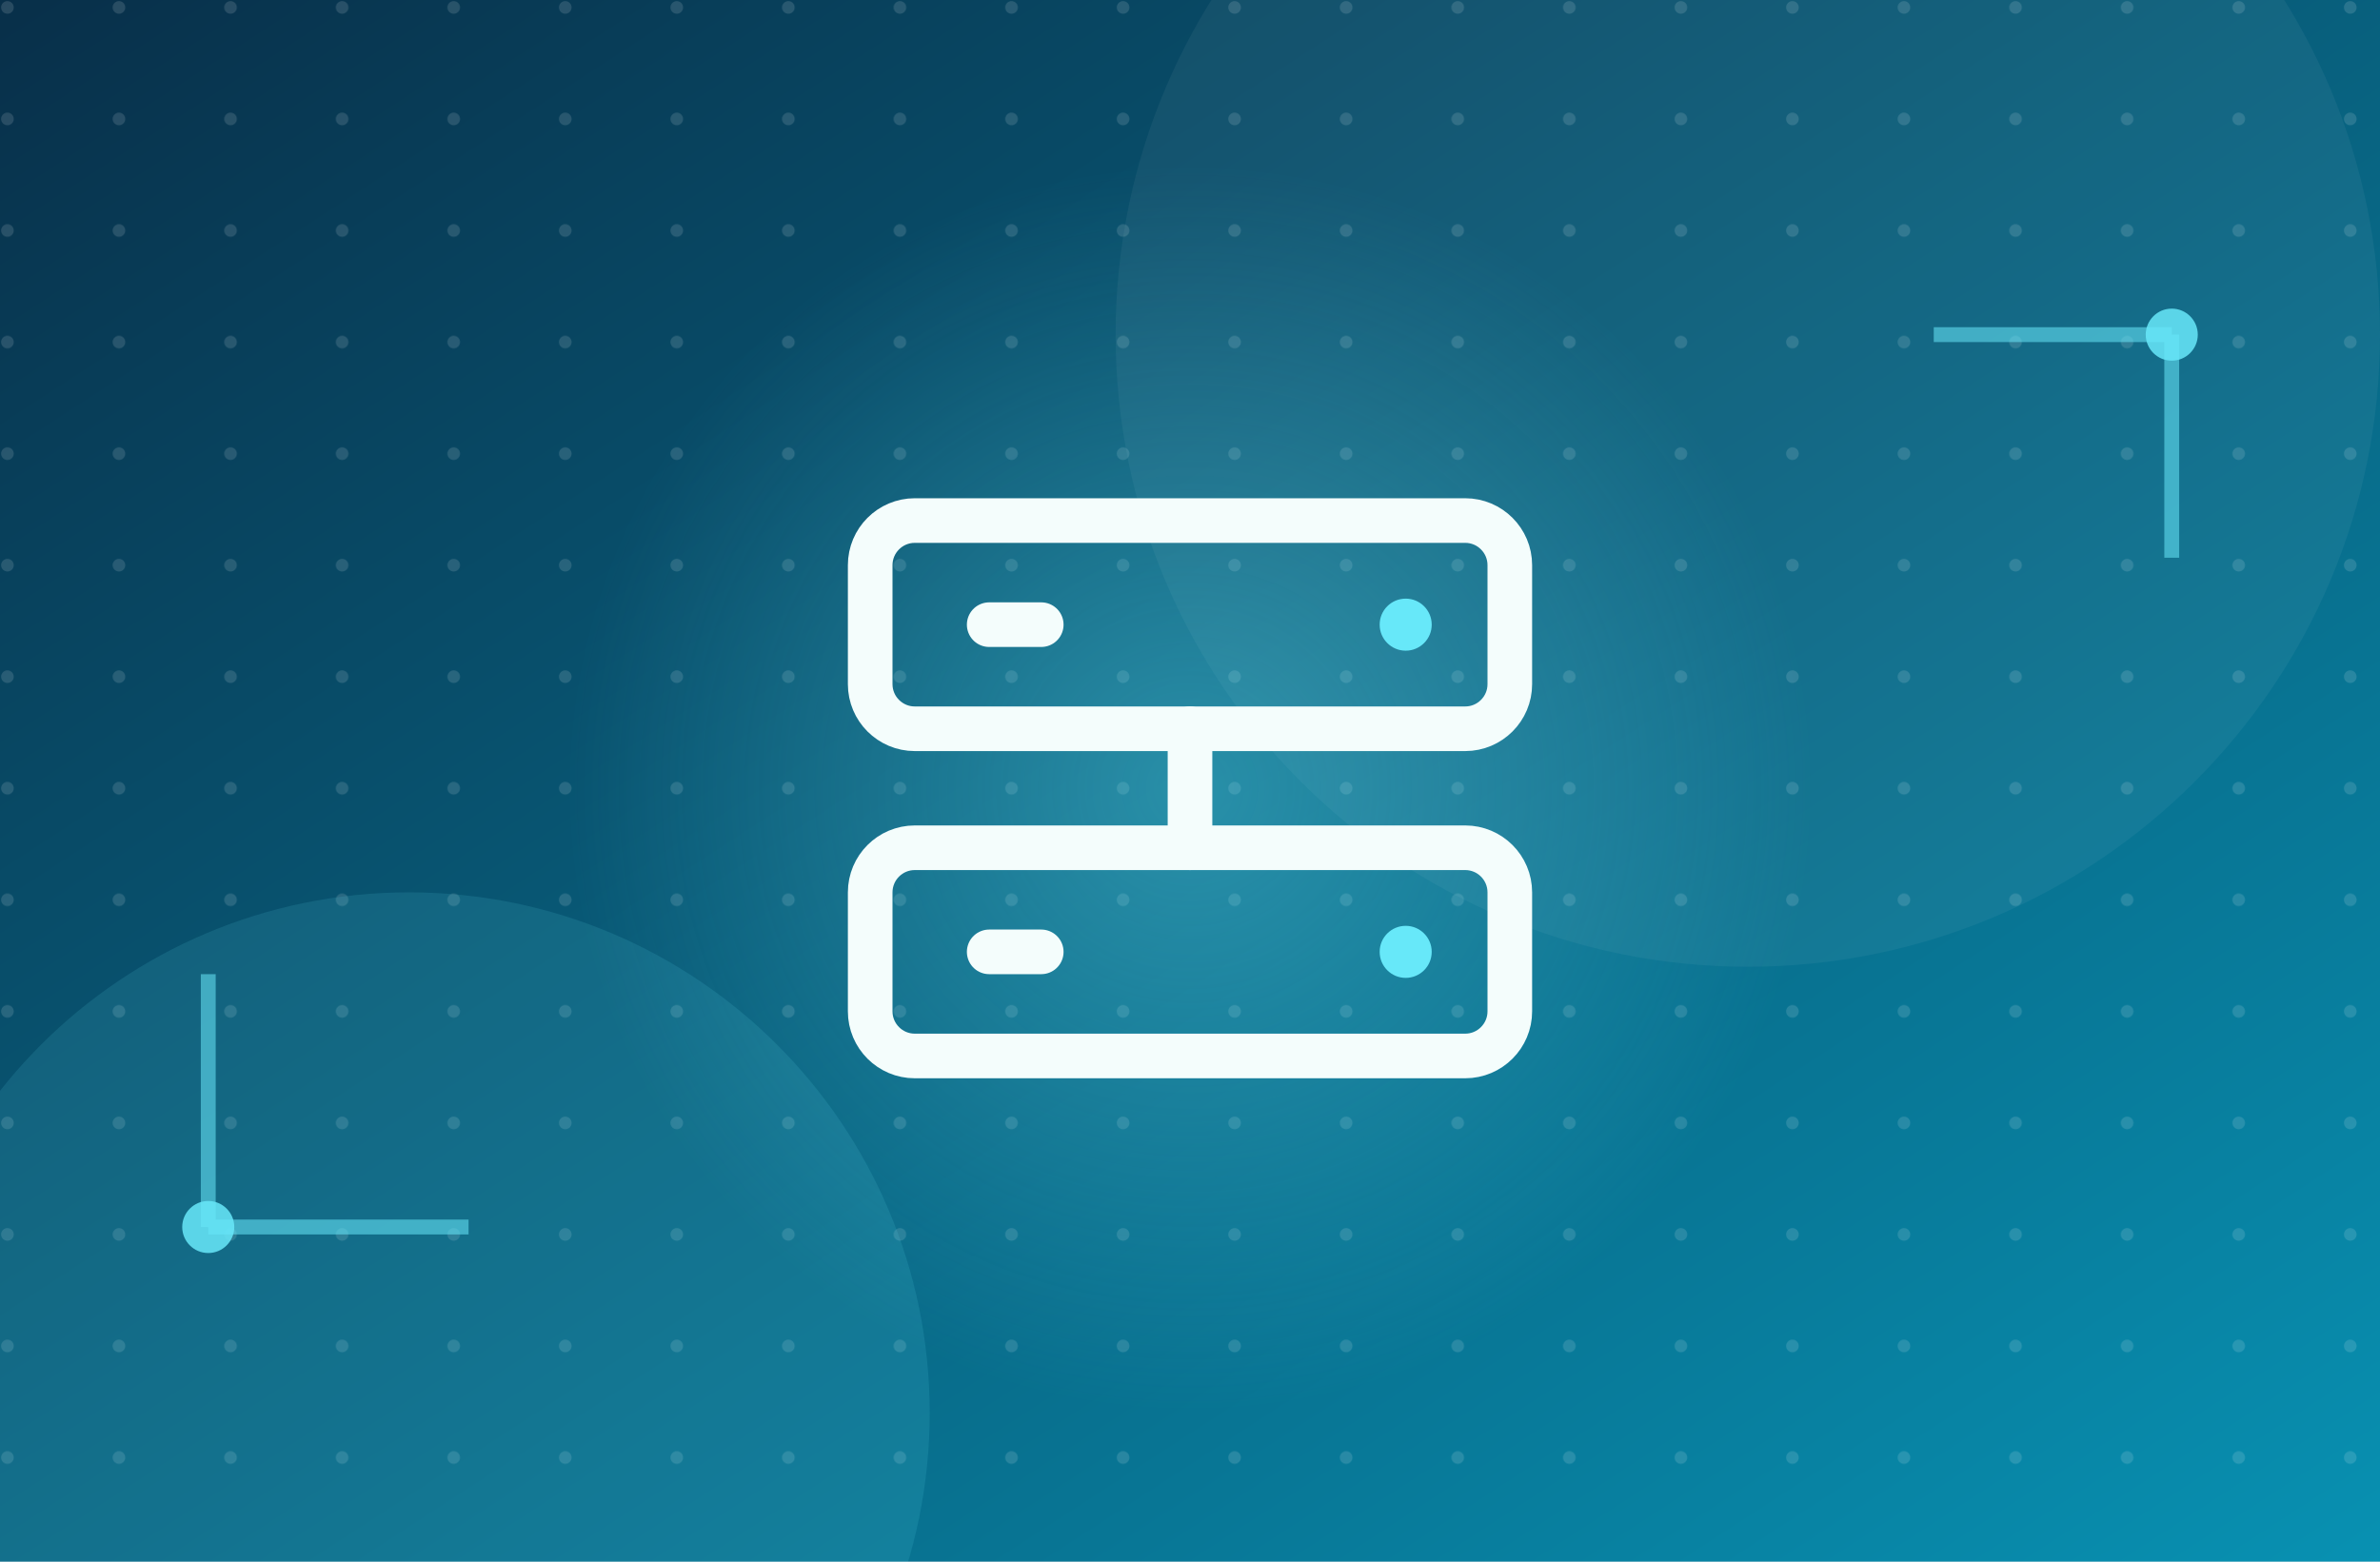
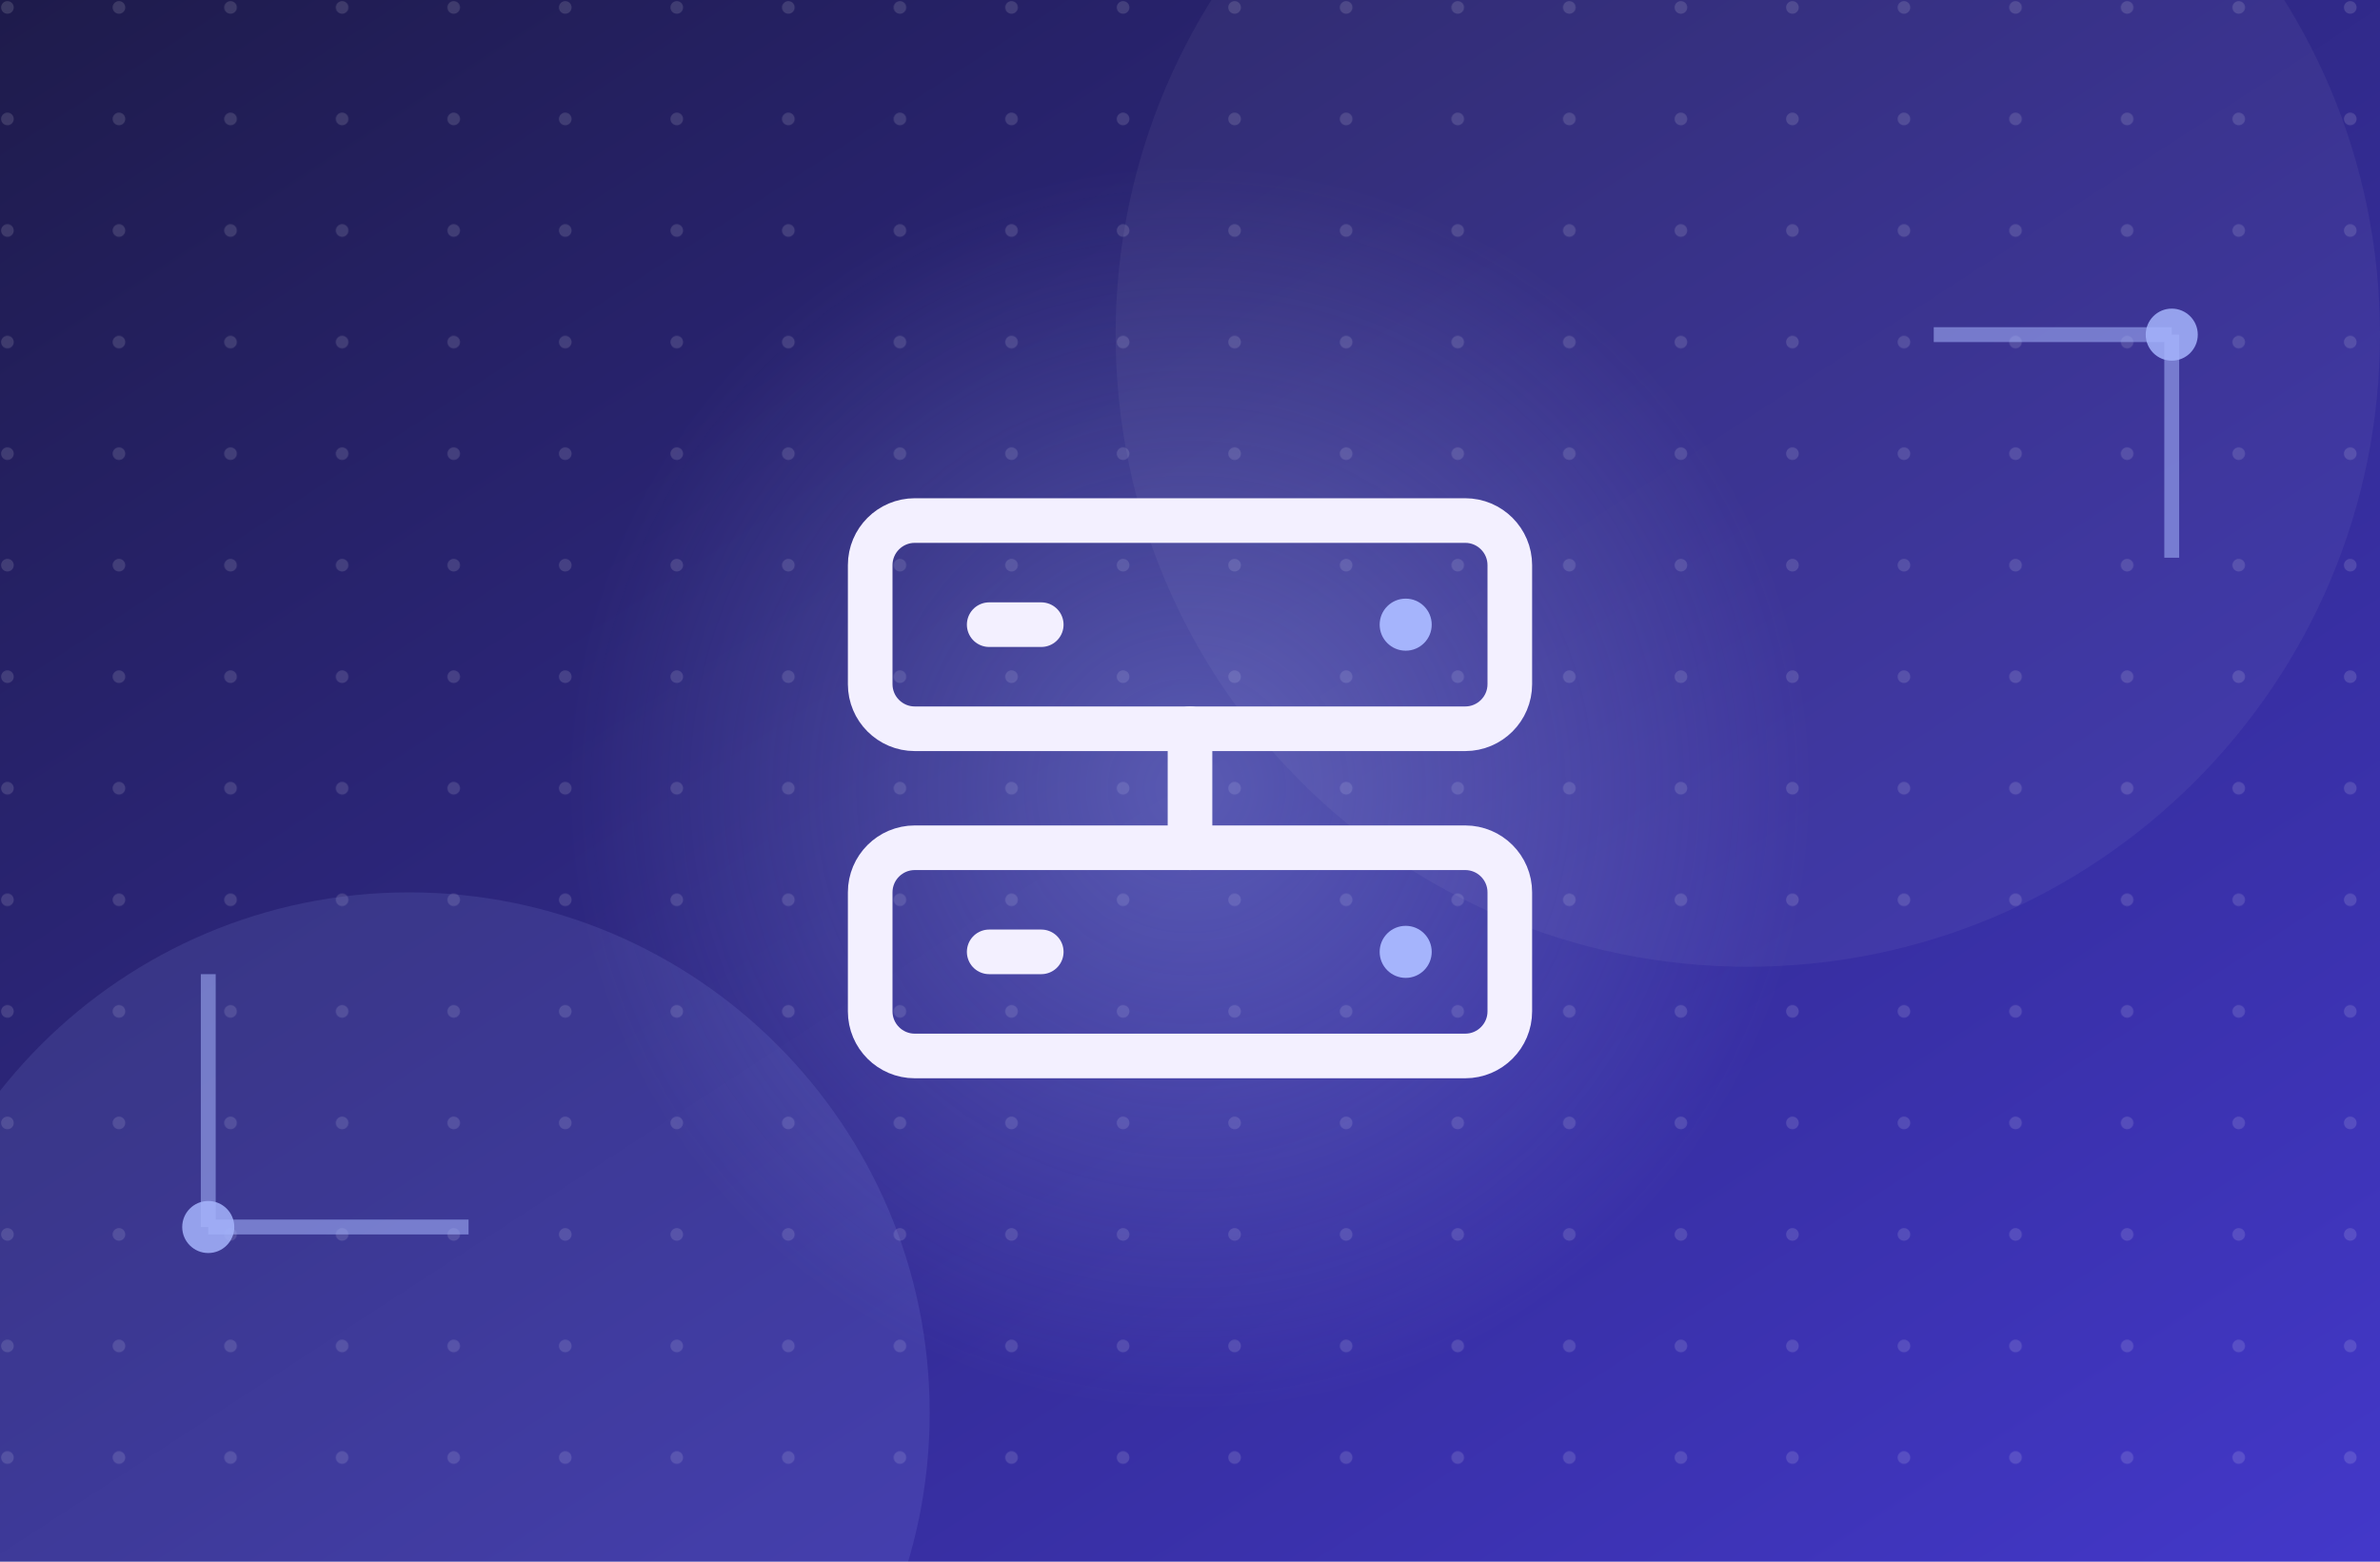
<svg xmlns="http://www.w3.org/2000/svg" viewBox="0 0 640 420" role="img" aria-label="رسم توضيحي لقسم تكنولوجيا المعلومات">
  <defs>
    <linearGradient id="bg" x1="0" y1="0" x2="1" y2="1">
-       <stop offset="0" stop-color="#082f49" />
-       <stop offset="1" stop-color="#0891b2" />
+       <stop offset="0" stop-color="#1e1b4b" />
+       <stop offset="1" stop-color="#4338ca" />
    </linearGradient>
    <pattern id="dots" width="30" height="30" patternUnits="userSpaceOnUse">
      <circle cx="2" cy="2" r="1.7" fill="#ffffff" opacity="0.13" />
    </pattern>
    <radialGradient id="glow" cx="0.5" cy="0.5" r="0.5">
-       <stop offset="0" stop-color="#67e8f9" stop-opacity="0.35" />
-       <stop offset="1" stop-color="#67e8f9" stop-opacity="0" />
+       <stop offset="0" stop-color="#a5b4fc" stop-opacity="0.35" />
+       <stop offset="1" stop-color="#a5b4fc" stop-opacity="0" />
    </radialGradient>
  </defs>
  <rect width="640" height="420" fill="url(#bg)" />
  <rect width="640" height="420" fill="url(#dots)" />
  <circle cx="470" cy="90" r="170" fill="#ffffff" opacity="0.05" />
-   <circle cx="110" cy="380" r="140" fill="#67e8f9" opacity="0.12" />
+   <circle cx="110" cy="380" r="140" fill="#a5b4fc" opacity="0.12" />
  <circle cx="320" cy="212" r="168" fill="url(#glow)" />
-   <g transform="translate(320 212)" fill="none" stroke="#f4fdfc" stroke-width="12" stroke-linecap="round" stroke-linejoin="round">
+   <g transform="translate(320 212)" fill="none" stroke="#f3f0ff" stroke-width="12" stroke-linecap="round" stroke-linejoin="round">
    <rect x="-86" y="-72" width="172" height="56" rx="12" />
    <rect x="-86" y="16" width="172" height="56" rx="12" />
    <path d="M-54 -44 H-40 M-54 44 H-40" />
    <path d="M0 -16 V16" />
-     <circle cx="58" cy="-44" r="7" fill="#67e8f9" stroke="none" />
-     <circle cx="58" cy="44" r="7" fill="#67e8f9" stroke="none" />
+     <circle cx="58" cy="-44" r="7" fill="#a5b4fc" stroke="none" />
+     <circle cx="58" cy="44" r="7" fill="#a5b4fc" stroke="none" />
  </g>
-   <g fill="none" stroke="#67e8f9" stroke-width="4" opacity="0.55">
+   <g fill="none" stroke="#a5b4fc" stroke-width="4" opacity="0.55">
    <path d="M56 330 H126 M56 330 V262" />
    <path d="M584 90 H520 M584 90 V150" />
  </g>
-   <circle cx="56" cy="330" r="7" fill="#67e8f9" opacity="0.85" />
-   <circle cx="584" cy="90" r="7" fill="#67e8f9" opacity="0.85" />
+   <circle cx="56" cy="330" r="7" fill="#a5b4fc" opacity="0.85" />
+   <circle cx="584" cy="90" r="7" fill="#a5b4fc" opacity="0.85" />
</svg>
